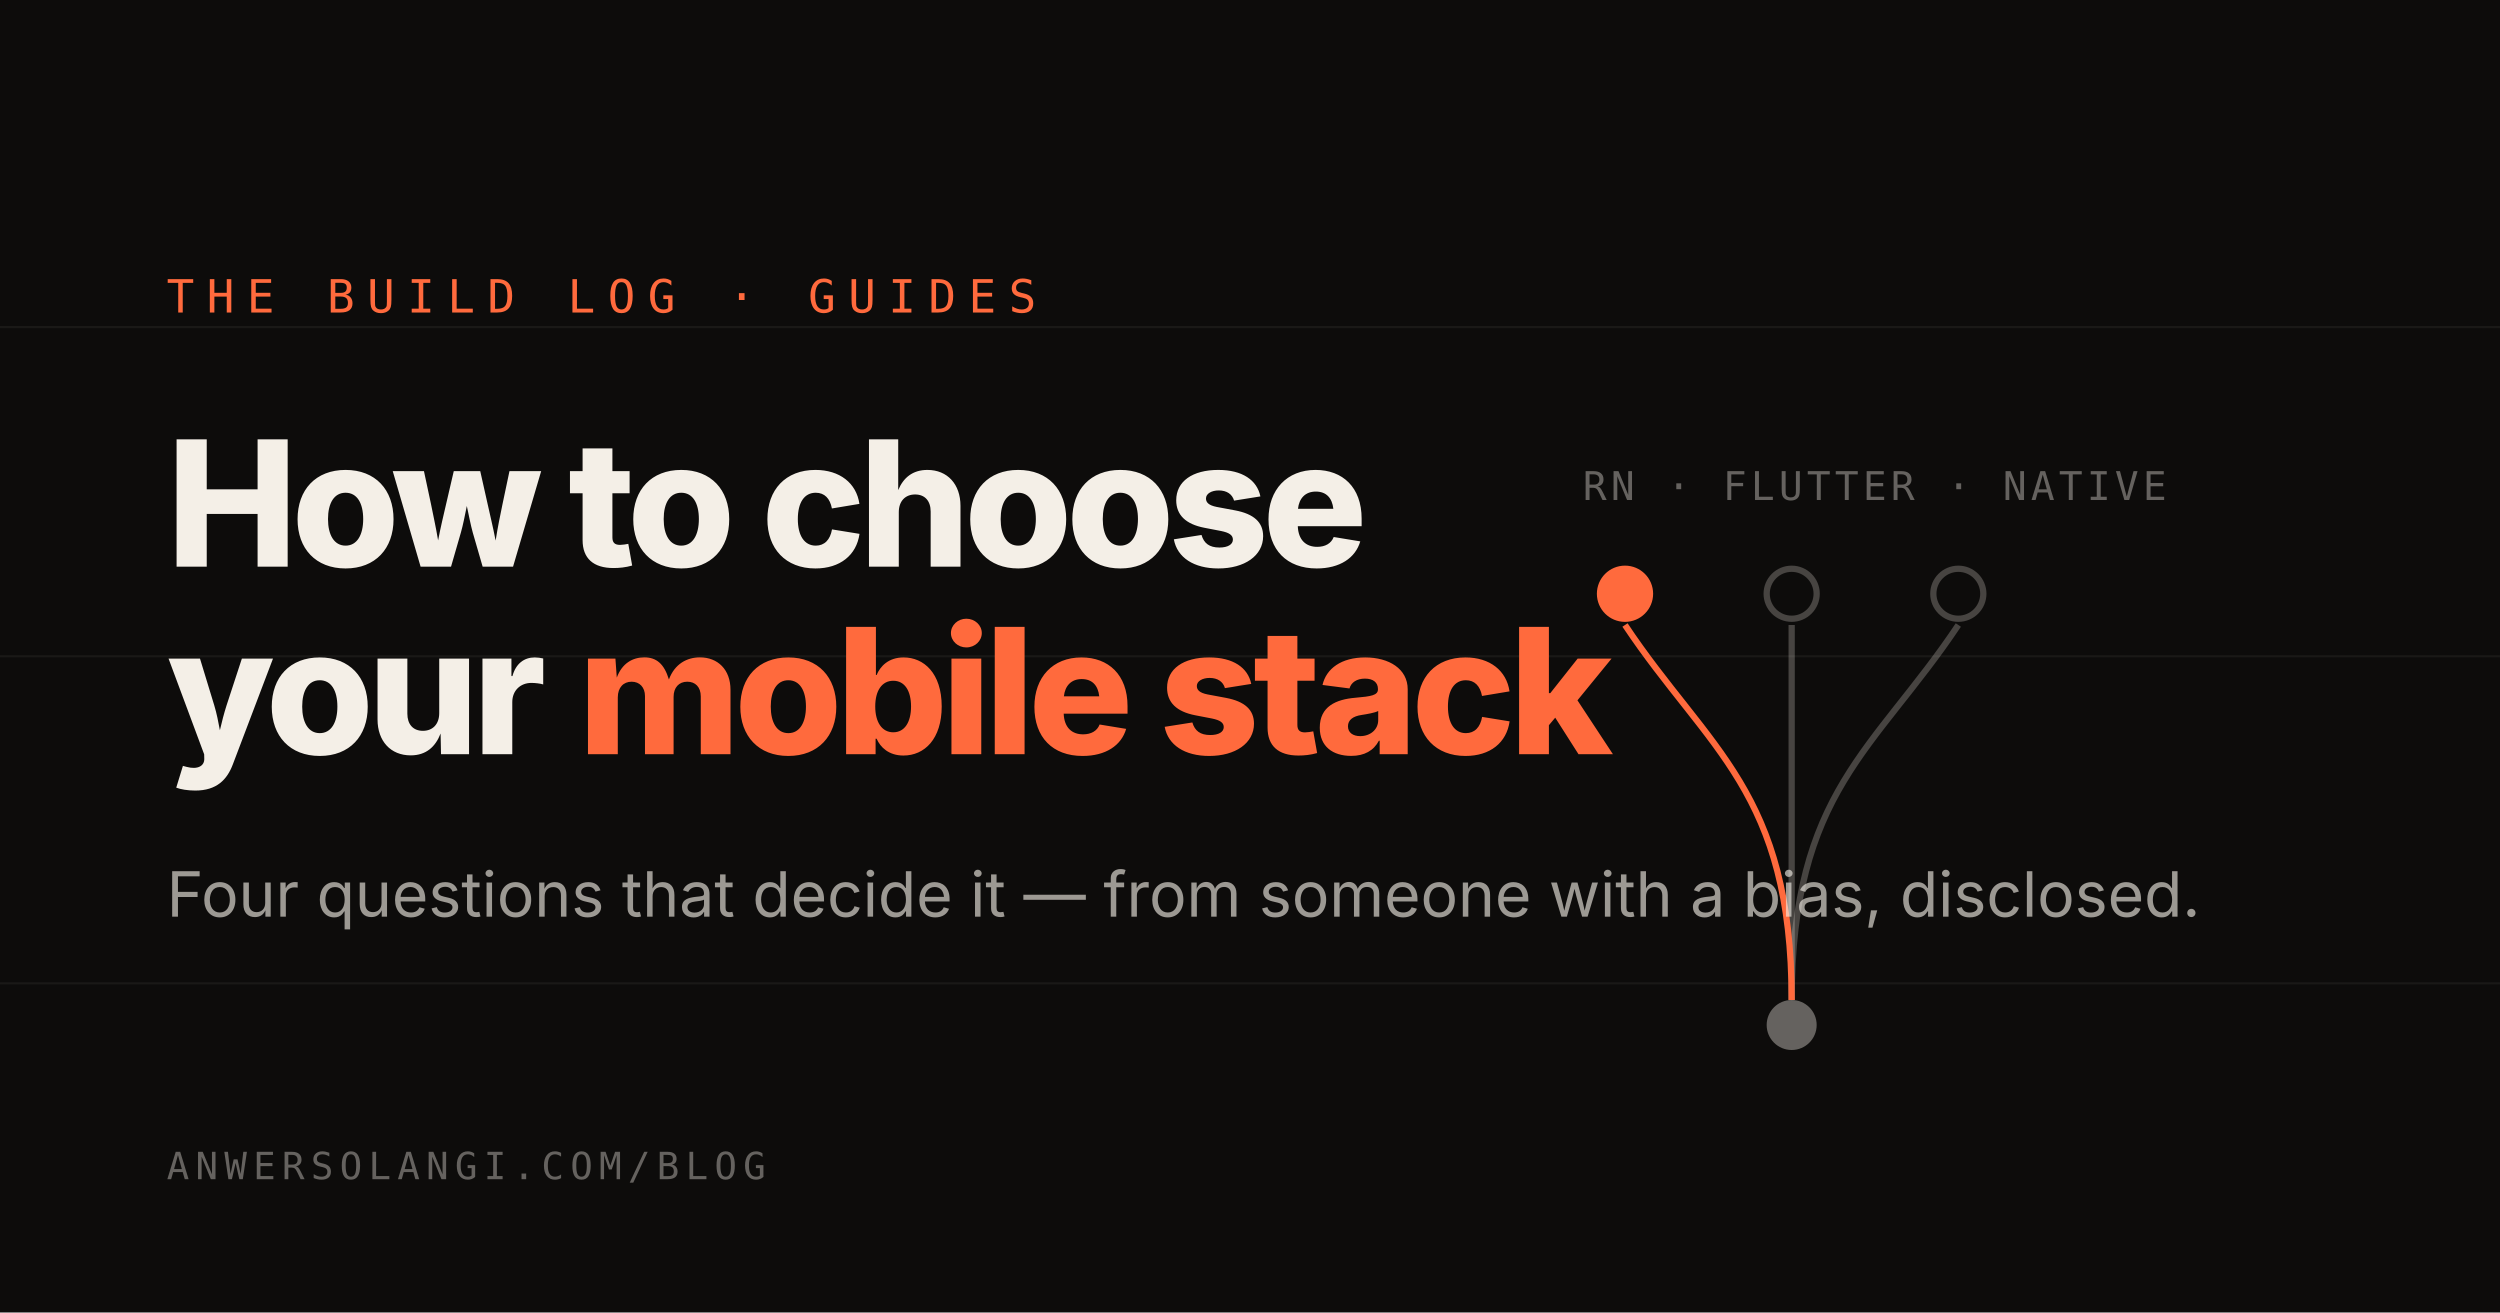
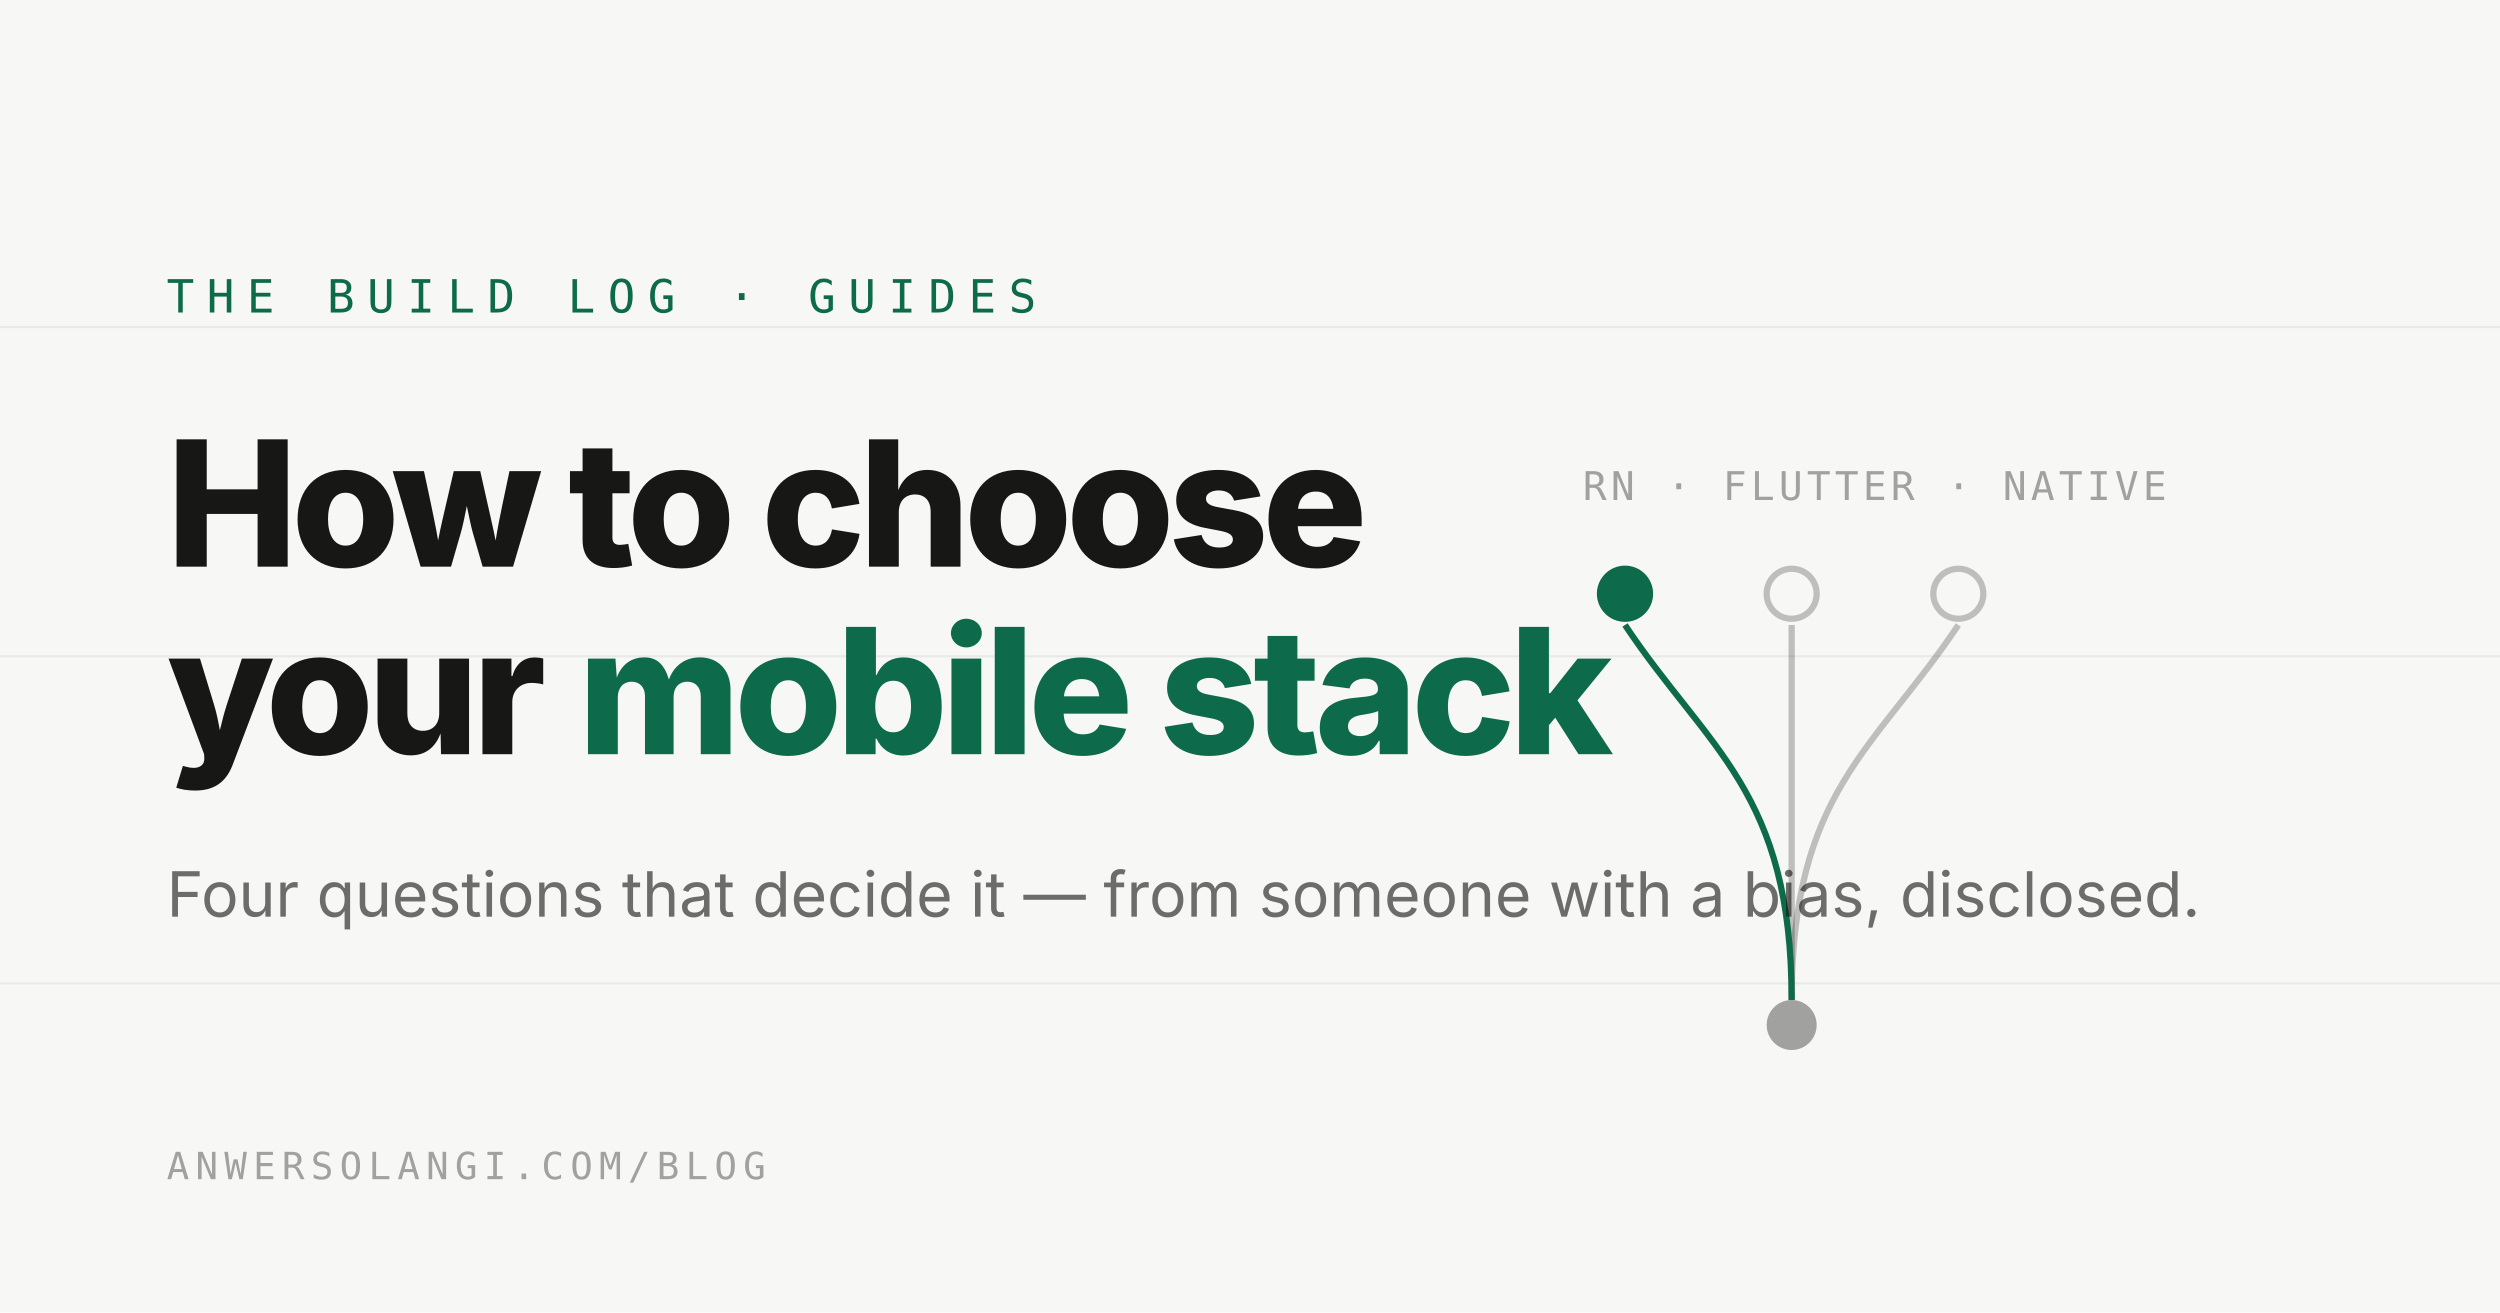
<svg xmlns="http://www.w3.org/2000/svg" width="1200" height="630" viewBox="0 0 1200 630" role="img" aria-label="How to choose between React Native, Flutter, and native">
-   <rect width="1200" height="630" fill="#0d0c0b" />
-   <g stroke="rgba(244,239,231,0.06)" stroke-width="1">
+   <rect width="1200" height="630" fill="#f7f7f5" />
+   <g stroke="rgba(23,23,22,0.06)" stroke-width="1">
    <line x1="0" y1="157" x2="1200" y2="157" />
    <line x1="0" y1="315" x2="1200" y2="315" />
    <line x1="0" y1="472" x2="1200" y2="472" />
  </g>
  <g fill="none" stroke-width="3">
-     <path d="M 860 480 C 860 380, 900 360, 940 300" stroke="rgba(244,239,231,0.25)" />
-     <path d="M 860 480 C 860 400, 860 380, 860 300" stroke="rgba(244,239,231,0.25)" />
-     <path d="M 860 480 C 860 380, 820 360, 780 300" stroke="#ff6a3d" />
-     <circle cx="940" cy="285" r="12" stroke="rgba(244,239,231,0.25)" />
-     <circle cx="860" cy="285" r="12" stroke="rgba(244,239,231,0.25)" />
-     <circle cx="780" cy="285" r="12" fill="#ff6a3d" stroke="#ff6a3d" />
-     <circle cx="860" cy="492" r="12" fill="rgba(244,239,231,0.38)" stroke="none" />
+     <path d="M 860 480 C 860 380, 900 360, 940 300" stroke="rgba(23,23,22,0.25)" />
+     <path d="M 860 480 C 860 400, 860 380, 860 300" stroke="rgba(23,23,22,0.25)" />
+     <path d="M 860 480 C 860 380, 820 360, 780 300" stroke="#0d6b4b" />
+     <circle cx="940" cy="285" r="12" stroke="rgba(23,23,22,0.25)" />
+     <circle cx="860" cy="285" r="12" stroke="rgba(23,23,22,0.25)" />
+     <circle cx="780" cy="285" r="12" fill="#0d6b4b" stroke="#0d6b4b" />
+     <circle cx="860" cy="492" r="12" fill="rgba(23,23,22,0.38)" stroke="none" />
  </g>
-   <text x="1040" y="240" font-family="ui-monospace,Menlo,monospace" font-size="19" letter-spacing="2" fill="rgba(244,239,231,0.38)" text-anchor="end">RN · FLUTTER · NATIVE</text>
-   <text x="80" y="150" font-family="ui-monospace,Menlo,monospace" font-size="22" letter-spacing="6" fill="#ff6a3d">THE BUILD LOG · GUIDES</text>
-   <text x="80" y="272" font-family="system-ui,-apple-system,'Segoe UI',sans-serif" font-size="84" font-weight="800" letter-spacing="-3" fill="#f4efe7">How to choose</text>
-   <text x="80" y="362" font-family="system-ui,-apple-system,'Segoe UI',sans-serif" font-size="84" font-weight="800" letter-spacing="-3" fill="#f4efe7">your <tspan fill="#ff6a3d">mobile stack</tspan>
+   <text x="1040" y="240" font-family="ui-monospace,Menlo,monospace" font-size="19" letter-spacing="2" fill="rgba(23,23,22,0.38)" text-anchor="end">RN · FLUTTER · NATIVE</text>
+   <text x="80" y="150" font-family="ui-monospace,Menlo,monospace" font-size="22" letter-spacing="6" fill="#0d6b4b">THE BUILD LOG · GUIDES</text>
+   <text x="80" y="272" font-family="system-ui,-apple-system,'Segoe UI',sans-serif" font-size="84" font-weight="800" letter-spacing="-3" fill="#171716">How to choose</text>
+   <text x="80" y="362" font-family="system-ui,-apple-system,'Segoe UI',sans-serif" font-size="84" font-weight="800" letter-spacing="-3" fill="#171716">your <tspan fill="#0d6b4b">mobile stack</tspan>
  </text>
-   <text x="80" y="440" font-family="system-ui,-apple-system,'Segoe UI',sans-serif" font-size="30" fill="rgba(244,239,231,0.62)">Four questions that decide it — from someone with a bias, disclosed.</text>
-   <text x="80" y="566" font-family="ui-monospace,Menlo,monospace" font-size="18" letter-spacing="3" fill="rgba(244,239,231,0.38)">ANWERSOLANGI.COM/BLOG</text>
+   <text x="80" y="440" font-family="system-ui,-apple-system,'Segoe UI',sans-serif" font-size="30" fill="rgba(23,23,22,0.62)">Four questions that decide it — from someone with a bias, disclosed.</text>
+   <text x="80" y="566" font-family="ui-monospace,Menlo,monospace" font-size="18" letter-spacing="3" fill="rgba(23,23,22,0.38)">ANWERSOLANGI.COM/BLOG</text>
</svg>
